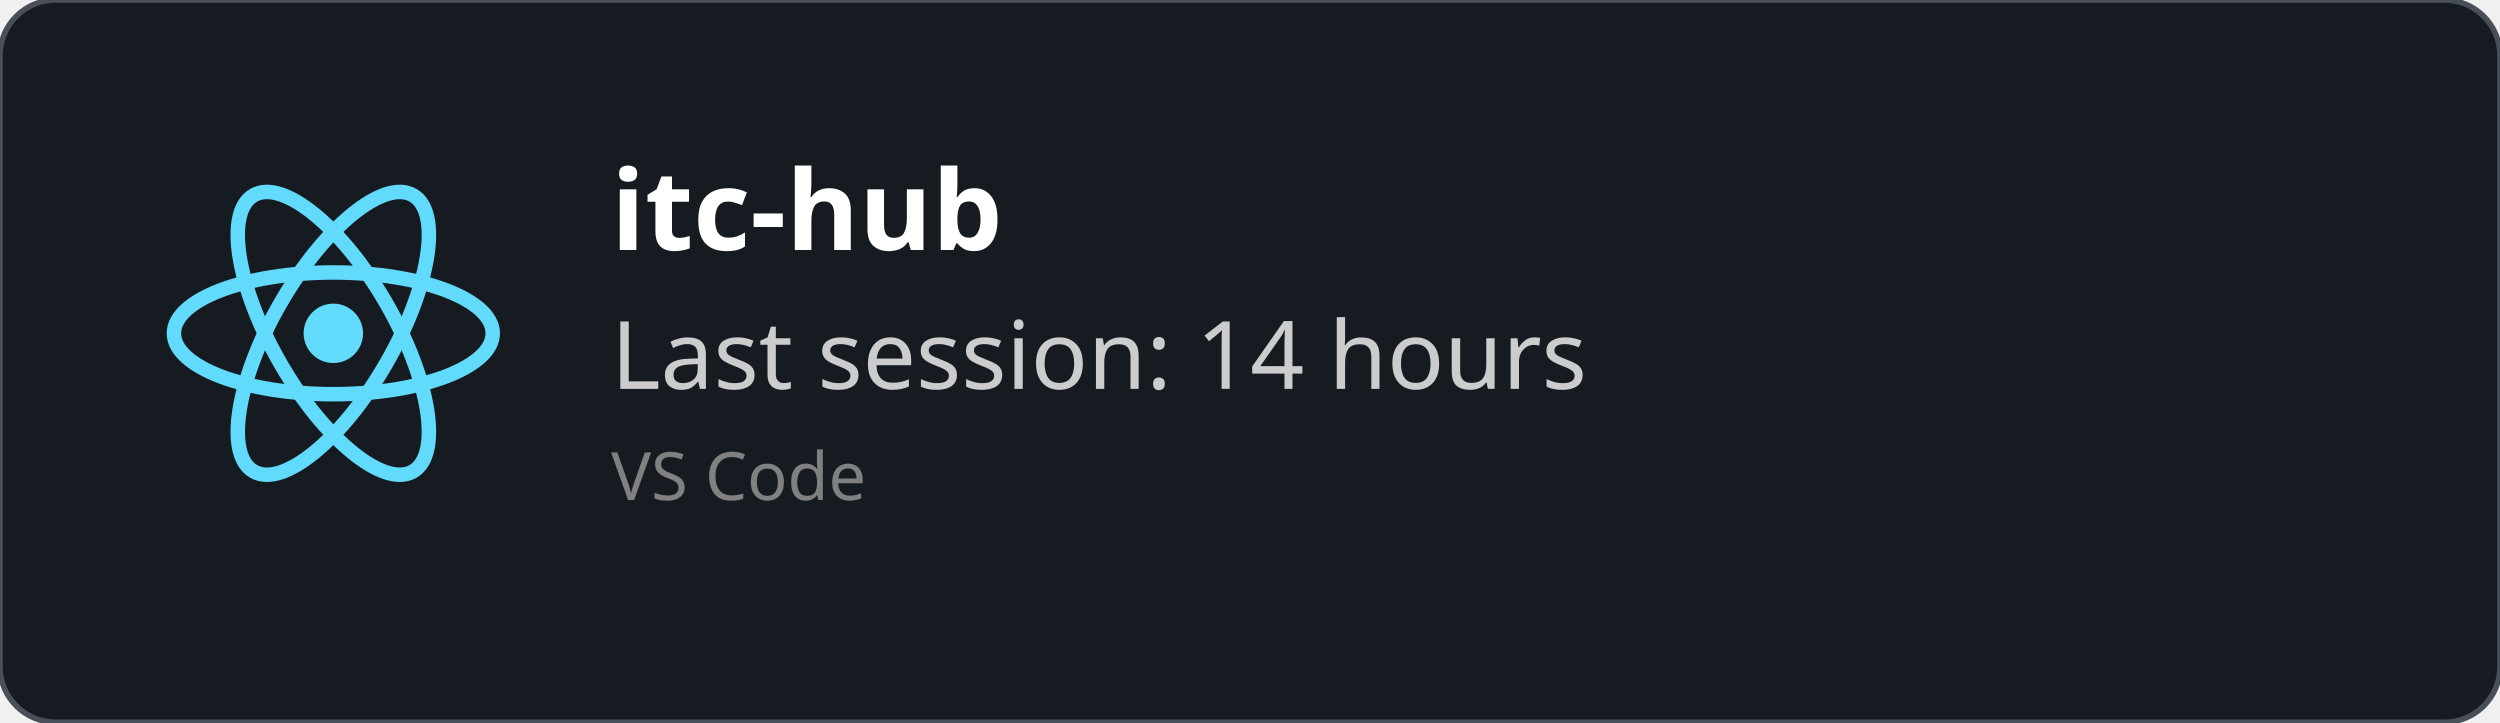
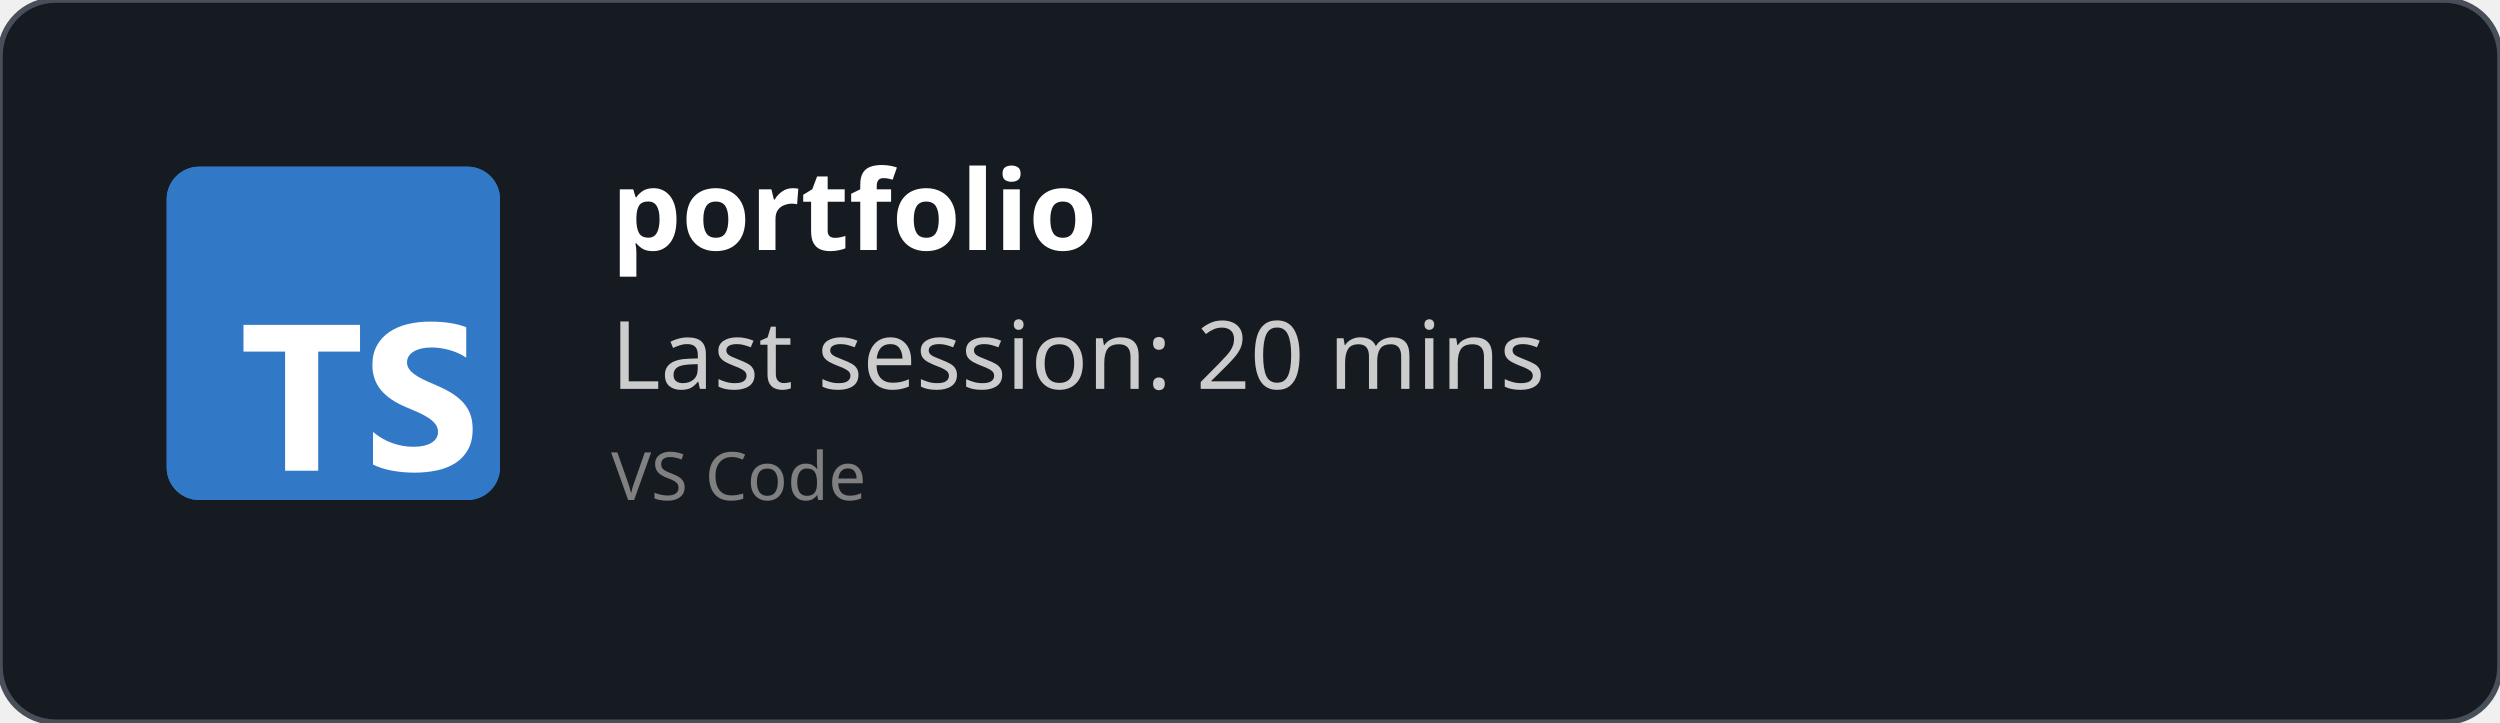
<svg xmlns="http://www.w3.org/2000/svg" width="450" height="130" viewBox="0 0 450 130" fill="none" role="img">
  <style>
    *{
        font-family: 'Segoe UI', Ubuntu, monospace
    }
    </style>
  <defs>
    <clipPath id="horizontalClip" x="20" y="20" width="500" height="200">
      <rect x="90" y="20" width="300" height="50" />
    </clipPath>
  </defs>
  <rect width="450" height="130" fill="rgba(22,27,34)" stroke="#484f58" stroke-width="1" fill-opacity="1" stroke-opacity="1" x="0" y="0" rx="10px" ry="10px">
    </rect>
-   <svg height="60" width="60" x="30" y="30" viewBox="-11.5 -10.232 23 20.463">
-     <circle cx="0" cy="0" r="2.05" fill="#61dafb" />
-     <g stroke="#61dafb" stroke-width="1" fill="none">
-       <ellipse rx="11" ry="4.2" />
-       <ellipse rx="11" ry="4.2" transform="rotate(60)" />
-       <ellipse rx="11" ry="4.2" transform="rotate(120)" />
-     </g>
+   <svg fill="none" height="60" viewBox="0 0 512 512" width="60" x="30" y="30">
+     <rect fill="#3178c6" height="512" rx="50" width="512" />
+     <rect fill="#3178c6" height="512" rx="50" width="512" />
+     <path clip-rule="evenodd" d="m316.939 407.424v50.061c8.138 4.172 17.763 7.3 28.875 9.386s22.823 3.129 35.135 3.129c11.999 0 23.397-1.147 34.196-3.442 10.799-2.294 20.268-6.075 28.406-11.342 8.138-5.266 14.581-12.15 19.328-20.65s7.121-19.007 7.121-31.522c0-9.074-1.356-17.026-4.069-23.857s-6.625-12.906-11.738-18.225c-5.112-5.319-11.242-10.091-18.389-14.315s-15.207-8.213-24.18-11.967c-6.573-2.712-12.468-5.345-17.685-7.9-5.217-2.556-9.651-5.163-13.303-7.822-3.652-2.66-6.469-5.476-8.451-8.448-1.982-2.973-2.974-6.336-2.974-10.091 0-3.441.887-6.544 2.661-9.308s4.278-5.136 7.512-7.118c3.235-1.981 7.199-3.52 11.894-4.615 4.696-1.095 9.912-1.642 15.651-1.642 4.173 0 8.581.313 13.224.938 4.643.626 9.312 1.591 14.008 2.894 4.695 1.304 9.259 2.947 13.694 4.928 4.434 1.982 8.529 4.276 12.285 6.884v-46.776c-7.616-2.92-15.937-5.084-24.962-6.492s-19.381-2.112-31.066-2.112c-11.895 0-23.163 1.278-33.805 3.833s-20.006 6.544-28.093 11.967c-8.086 5.424-14.476 12.333-19.171 20.729-4.695 8.395-7.043 18.433-7.043 30.114 0 14.914 4.304 27.638 12.912 38.172 8.607 10.533 21.675 19.45 39.204 26.751 6.886 2.816 13.303 5.579 19.25 8.291s11.086 5.528 15.415 8.448c4.33 2.92 7.747 6.101 10.252 9.543 2.504 3.441 3.756 7.352 3.756 11.733 0 3.233-.783 6.231-2.348 8.995s-3.939 5.162-7.121 7.196-7.147 3.624-11.894 4.771c-4.748 1.148-10.303 1.721-16.668 1.721-10.851 0-21.597-1.903-32.24-5.71-10.642-3.806-20.502-9.516-29.579-17.13zm-84.159-123.342h64.22v-41.082h-179v41.082h63.906v182.918h50.874z" fill="#fff" fill-rule="evenodd" />
  </svg>
  <text x="110" y="45" font-size="20" clip-path="url(#horizontalClip)" font-weight="bold" font-family="Ubuntu" fill="white">
-     itc-hub
+     portfolio
    </text>
  <text x="110" y="70" font-size="17px" font-family="Ubuntu" fill="#ccc">
-     Last session: 14 hours
+     Last session: 20 mins
    </text>
  <text x="110" y="90" font-size="12px" font-family="Ubuntu" fill="grey">
    VS Code
    </text>
</svg>
